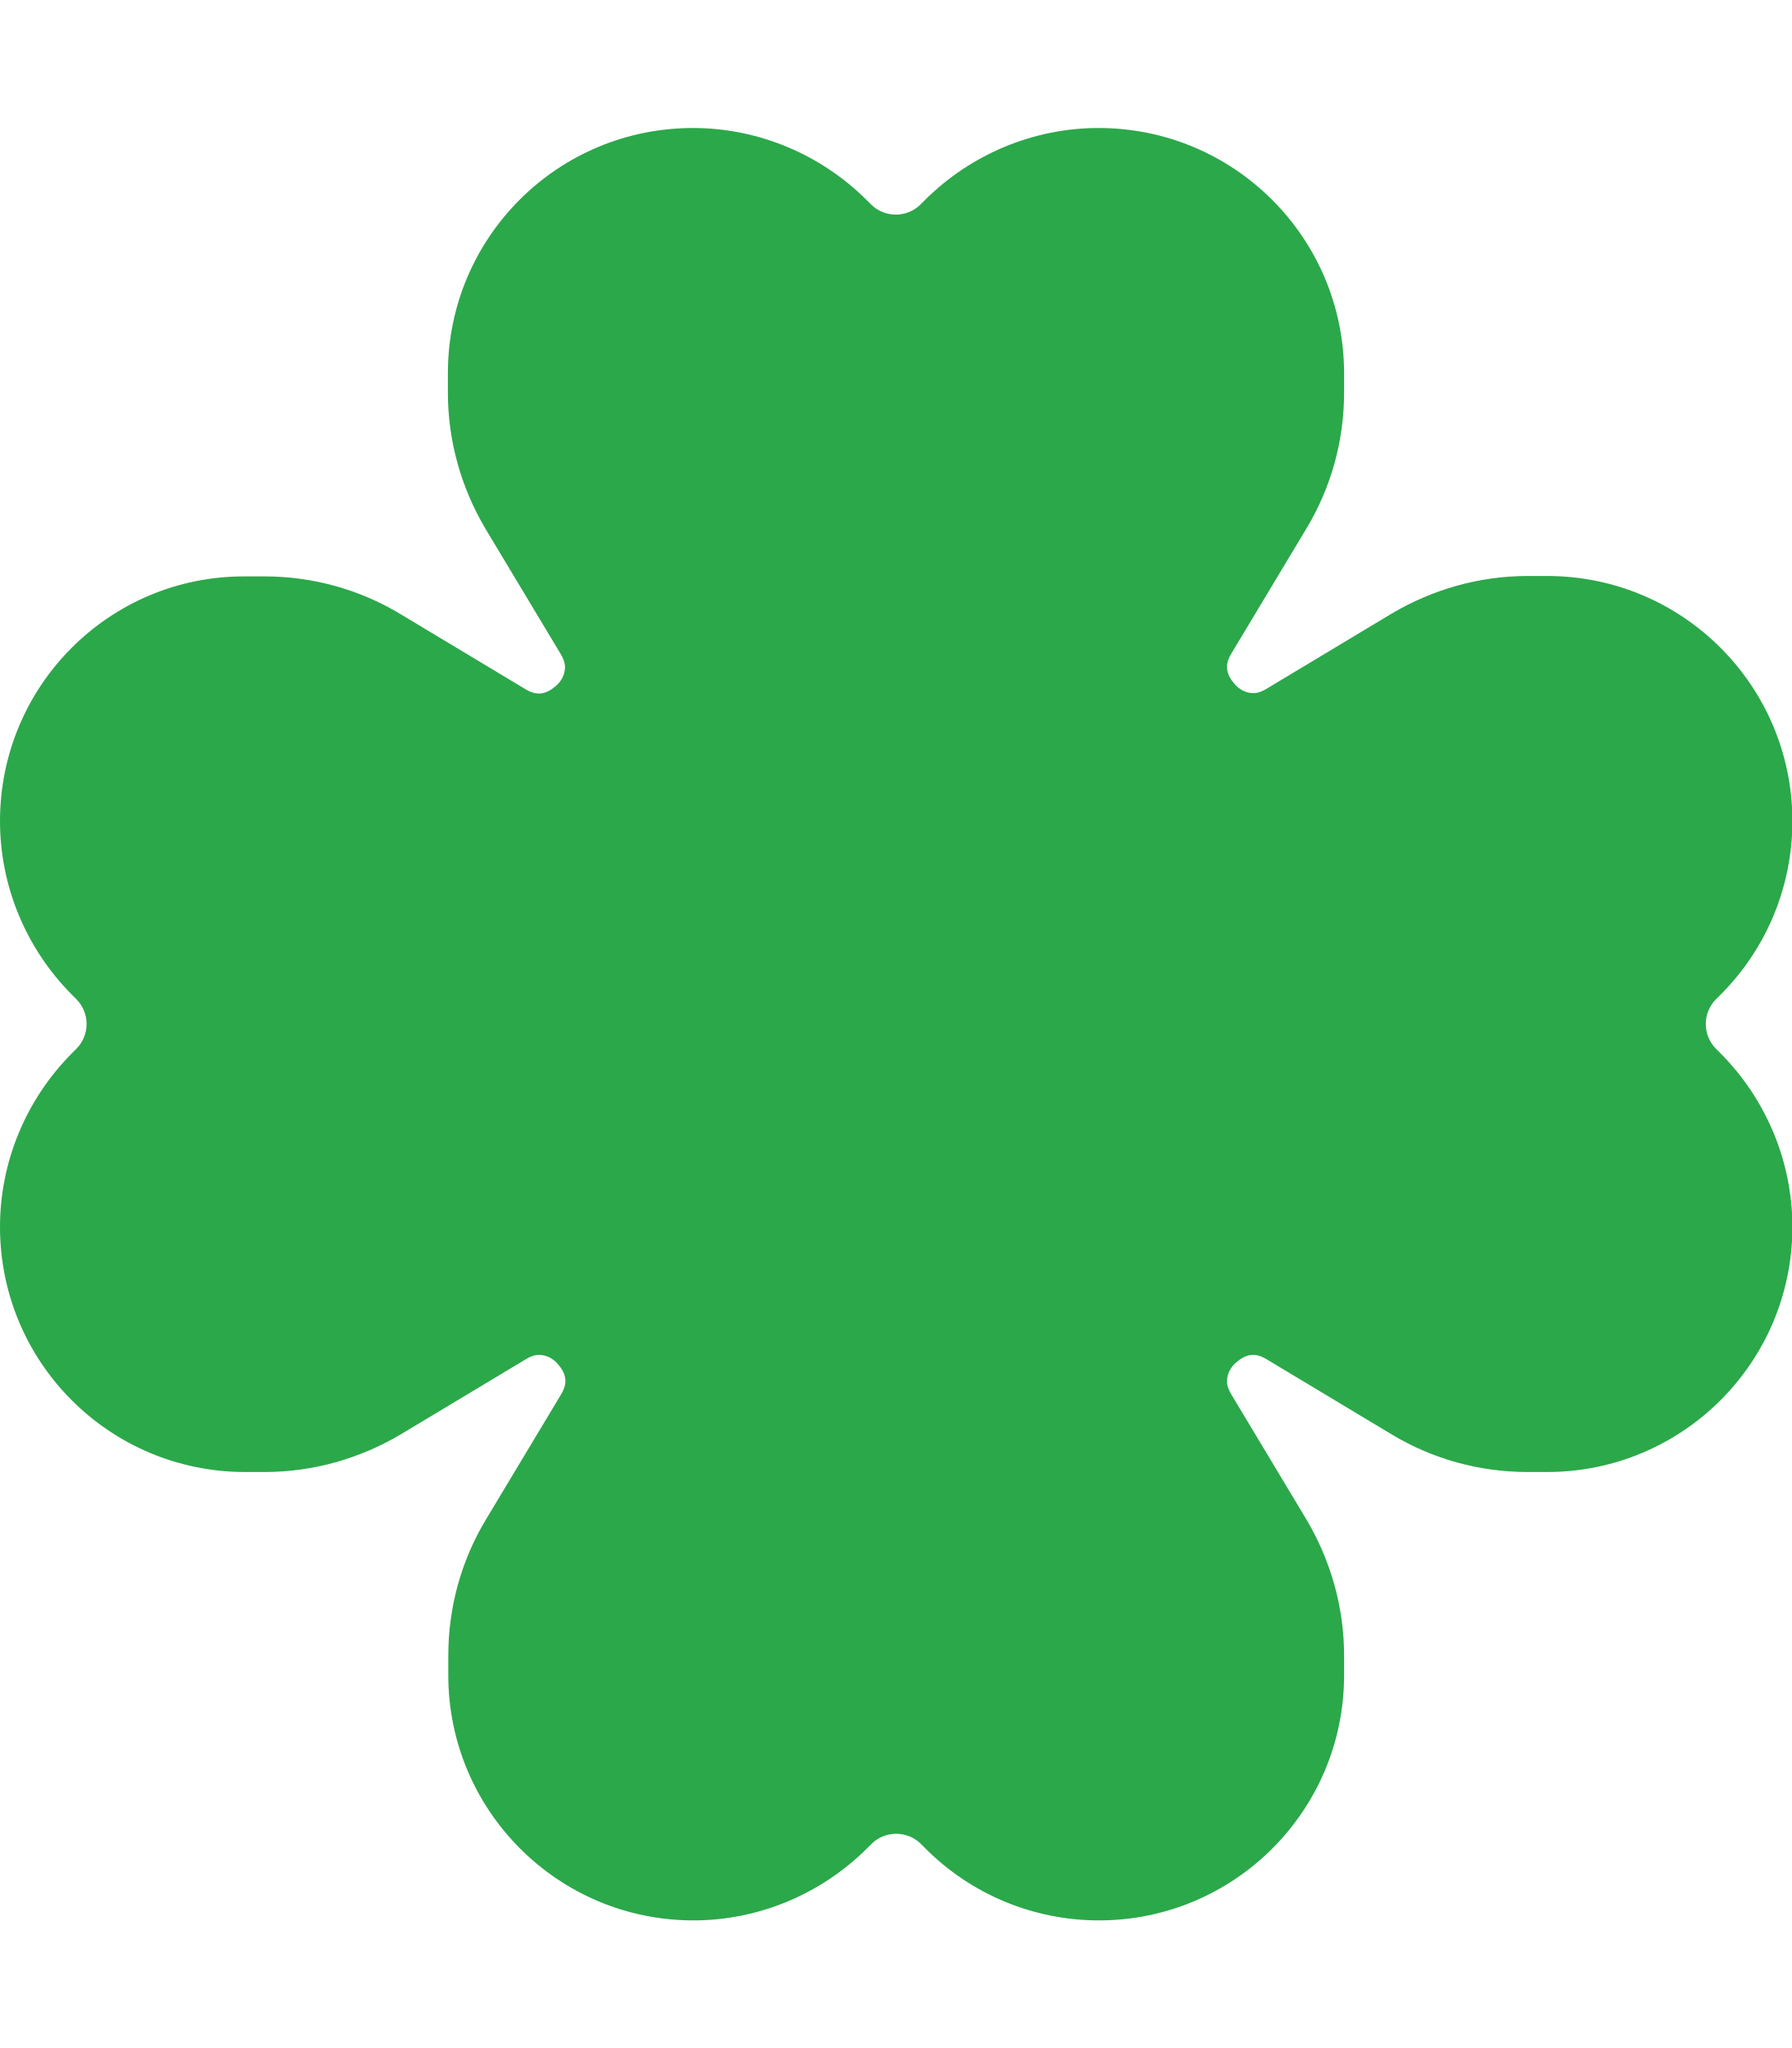
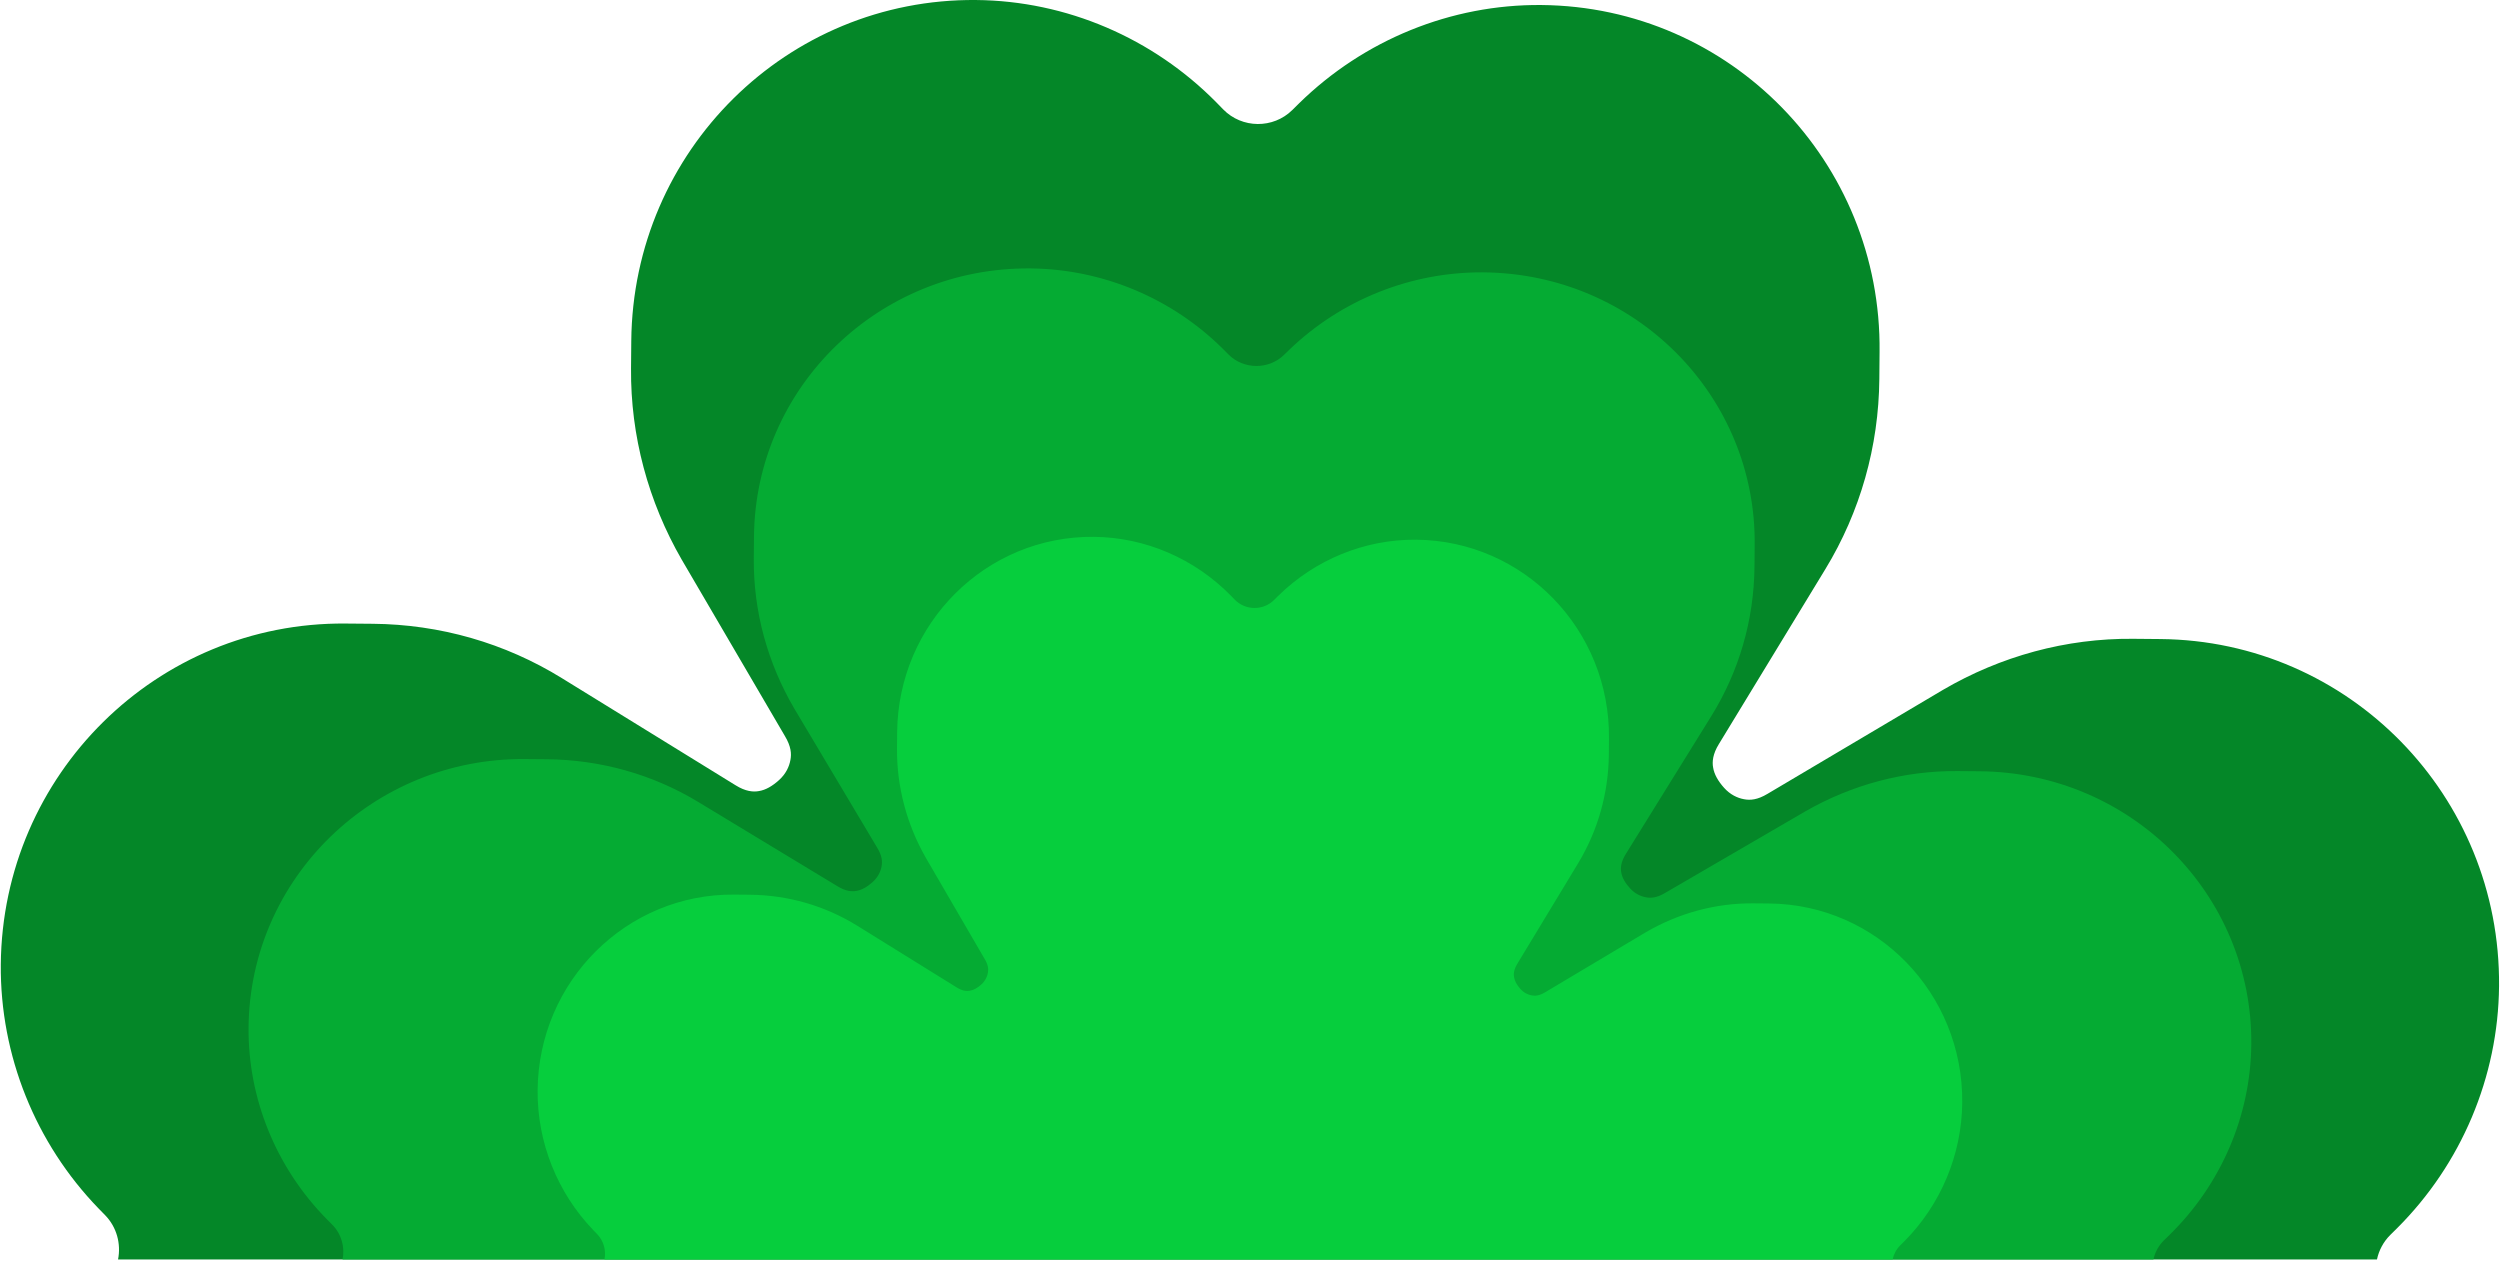
- <svg viewBox="0 0 448 512">
-   <path fill="#2BA84A" d="M216.6 49.9C205.1 38.5 189.5 32 173.3 32C139.4 32 112 59.4 112 93.3l0 4.9c0 12 3.3 23.7 9.4 34l18.8 31.3c1.1 1.8 1.2 3.1 1 4.2c-.2 1.2-.8 2.5-2 3.6s-2.4 1.8-3.6 2c-1 .2-2.4 .1-4.2-1l-31.3-18.8c-10.3-6.2-22-9.4-34-9.4l-4.9 0C27.4 144 0 171.4 0 205.3c0 16.2 6.5 31.8 17.9 43.3l1.2 1.2c3.4 3.4 3.4 9 0 12.4l-1.2 1.2C6.5 274.9 0 290.5 0 306.7C0 340.6 27.4 368 61.3 368l4.9 0c12 0 23.7-3.3 34-9.4l31.3-18.8c1.8-1.1 3.1-1.2 4.2-1c1.2 .2 2.5 .8 3.6 2s1.8 2.4 2 3.6c.2 1 .1 2.4-1 4.2l-18.8 31.3c-6.2 10.3-9.4 22-9.4 34l0 4.9c0 33.8 27.4 61.3 61.3 61.3c16.2 0 31.8-6.5 43.3-17.9l1.2-1.2c3.4-3.4 9-3.4 12.4 0l1.2 1.2c11.5 11.5 27.1 17.9 43.3 17.9c33.8 0 61.3-27.4 61.3-61.3l0-4.9c0-12-3.3-23.7-9.4-34l-18.8-31.3c-1.1-1.8-1.2-3.1-1-4.2c.2-1.2 .8-2.5 2-3.6s2.4-1.8 3.6-2c1-.2 2.4-.1 4.2 1l31.3 18.8c10.3 6.2 22 9.4 34 9.4l4.9 0c33.8 0 61.3-27.4 61.3-61.3c0-16.2-6.5-31.8-17.9-43.3l-1.2-1.2c-3.4-3.4-3.4-9 0-12.4l1.2-1.2c11.5-11.5 17.9-27.1 17.9-43.3c0-33.8-27.4-61.3-61.3-61.3l-4.9 0c-12 0-23.7 3.3-34 9.4l-31.3 18.8c-1.8 1.1-3.1 1.2-4.2 1c-1.2-.2-2.5-.8-3.6-2s-1.8-2.4-2-3.6c-.2-1-.1-2.4 1-4.2l18.8-31.3c6.2-10.3 9.4-22 9.4-34l0-4.9C336 59.4 308.6 32 274.7 32c-16.2 0-31.8 6.5-43.3 17.9l-1.2 1.2c-3.4 3.4-9 3.4-12.4 0l-1.2-1.2z" />
+ <svg viewBox="0 0 799 403" fill="none">
+   <path d="M798.698 315.145C798.444 344.199 786.618 372.075 766.125 392.52L763.968 394.653C761.727 396.869 760.296 399.623 759.678 402.525L37.729 402.525C38.715 397.569 37.341 392.209 33.591 388.367L31.471 386.196C11.338 365.392 0.001 337.311 0.255 308.257C0.786 247.458 50.216 198.751 110.442 199.284L119.173 199.361C140.555 199.551 161.353 205.474 179.608 216.756L235.085 250.967C238.275 252.968 240.768 253.17 242.553 252.827C244.695 252.487 246.844 251.251 248.999 249.297C251.155 247.343 252.244 245.021 252.619 242.872C252.993 240.902 252.835 238.569 250.903 235.323L217.895 178.891C207.187 160.322 201.491 139.287 201.679 117.765L201.756 108.977C202.287 48.178 251.539 -0.53 311.943 0.004C340.809 0.26 368.503 12.164 388.816 32.79L390.935 34.962C396.94 41.113 406.919 41.201 413.03 35.157L415.187 33.024C435.857 12.76 463.755 1.348 492.621 1.604C553.026 2.138 601.419 51.712 600.709 112.509L600.634 121.117C600.446 142.639 594.561 163.572 583.352 181.947L549.363 237.786C547.375 240.997 547.174 243.506 547.515 245.303C547.853 247.458 549.081 249.621 551.022 251.791C552.964 253.96 555.271 255.057 557.406 255.434C559.363 255.811 561.681 255.652 564.905 253.707L620.971 220.484C639.42 209.706 660.319 203.972 681.701 204.161L690.432 204.239C750.836 204.773 799.229 254.347 798.698 315.145Z" fill="#048728" />
+   <path d="M719.514 333.767C719.31 356.63 709.829 378.564 693.401 394.652L691.672 396.331C689.876 398.075 688.728 400.241 688.233 402.525L109.481 402.525C110.271 398.626 109.17 394.408 106.163 391.385L104.464 389.676C88.325 373.305 79.236 351.209 79.439 328.347C79.865 280.505 119.491 242.178 167.771 242.598L174.771 242.659C191.911 242.808 208.584 247.469 223.219 256.346L267.692 283.266C270.249 284.841 272.248 285 273.679 284.73C275.395 284.462 277.118 283.489 278.846 281.952C280.574 280.414 281.447 278.587 281.748 276.896C282.048 275.346 281.921 273.51 280.372 270.957L253.911 226.551C245.327 211.939 240.761 195.387 240.911 178.452L240.973 171.537C241.399 123.695 280.882 85.367 329.305 85.787C352.445 85.989 374.647 95.355 390.93 111.586L392.629 113.295C397.443 118.135 405.442 118.205 410.342 113.449L412.071 111.77C428.641 95.825 451.006 86.845 474.146 87.046C522.569 87.467 561.364 126.475 560.795 174.315L560.735 181.089C560.584 198.025 555.866 214.496 546.881 228.955L519.633 272.894C518.039 275.421 517.879 277.395 518.152 278.809C518.423 280.505 519.408 282.207 520.964 283.915C522.52 285.622 524.369 286.485 526.081 286.782C527.65 287.078 529.508 286.953 532.093 285.423L577.038 259.28C591.828 250.799 608.582 246.287 625.723 246.436L632.722 246.497C681.145 246.917 719.94 285.926 719.514 333.767Z" fill="#05AB33" />
+   <path d="M627.132 352.389C626.987 369.06 620.243 385.054 608.557 396.785L607.327 398.009C606.049 399.28 605.233 400.86 604.881 402.525L193.191 402.525C193.753 399.682 192.97 396.606 190.831 394.402L189.622 393.156C178.142 381.219 171.676 365.107 171.821 348.437C172.124 313.552 200.311 285.606 234.655 285.911L239.634 285.956C251.827 286.064 263.687 289.463 274.097 295.937L305.733 315.566C307.552 316.714 308.974 316.829 309.991 316.633C311.213 316.438 312.438 315.728 313.667 314.607C314.896 313.486 315.518 312.154 315.732 310.921C315.945 309.791 315.855 308.452 314.753 306.59L295.93 274.211C289.824 263.556 286.576 251.487 286.683 239.138L286.727 234.096C287.03 199.212 315.115 171.264 349.561 171.571C366.021 171.717 381.814 178.547 393.397 190.382L394.606 191.628C398.03 195.158 403.72 195.208 407.206 191.74L408.436 190.516C420.222 178.889 436.132 172.342 452.592 172.488C487.038 172.795 514.634 201.239 514.229 236.122L514.186 241.062C514.079 253.41 510.723 265.421 504.331 275.964L484.949 308.003C483.815 309.845 483.701 311.285 483.895 312.316C484.088 313.552 484.788 314.793 485.895 316.038C487.002 317.283 488.318 317.912 489.535 318.129C490.651 318.345 491.973 318.254 493.812 317.138L525.783 298.075C536.304 291.891 548.221 288.601 560.415 288.71L565.393 288.754C599.839 289.061 627.435 317.505 627.132 352.389Z" fill="#06CE3D" />
</svg>
